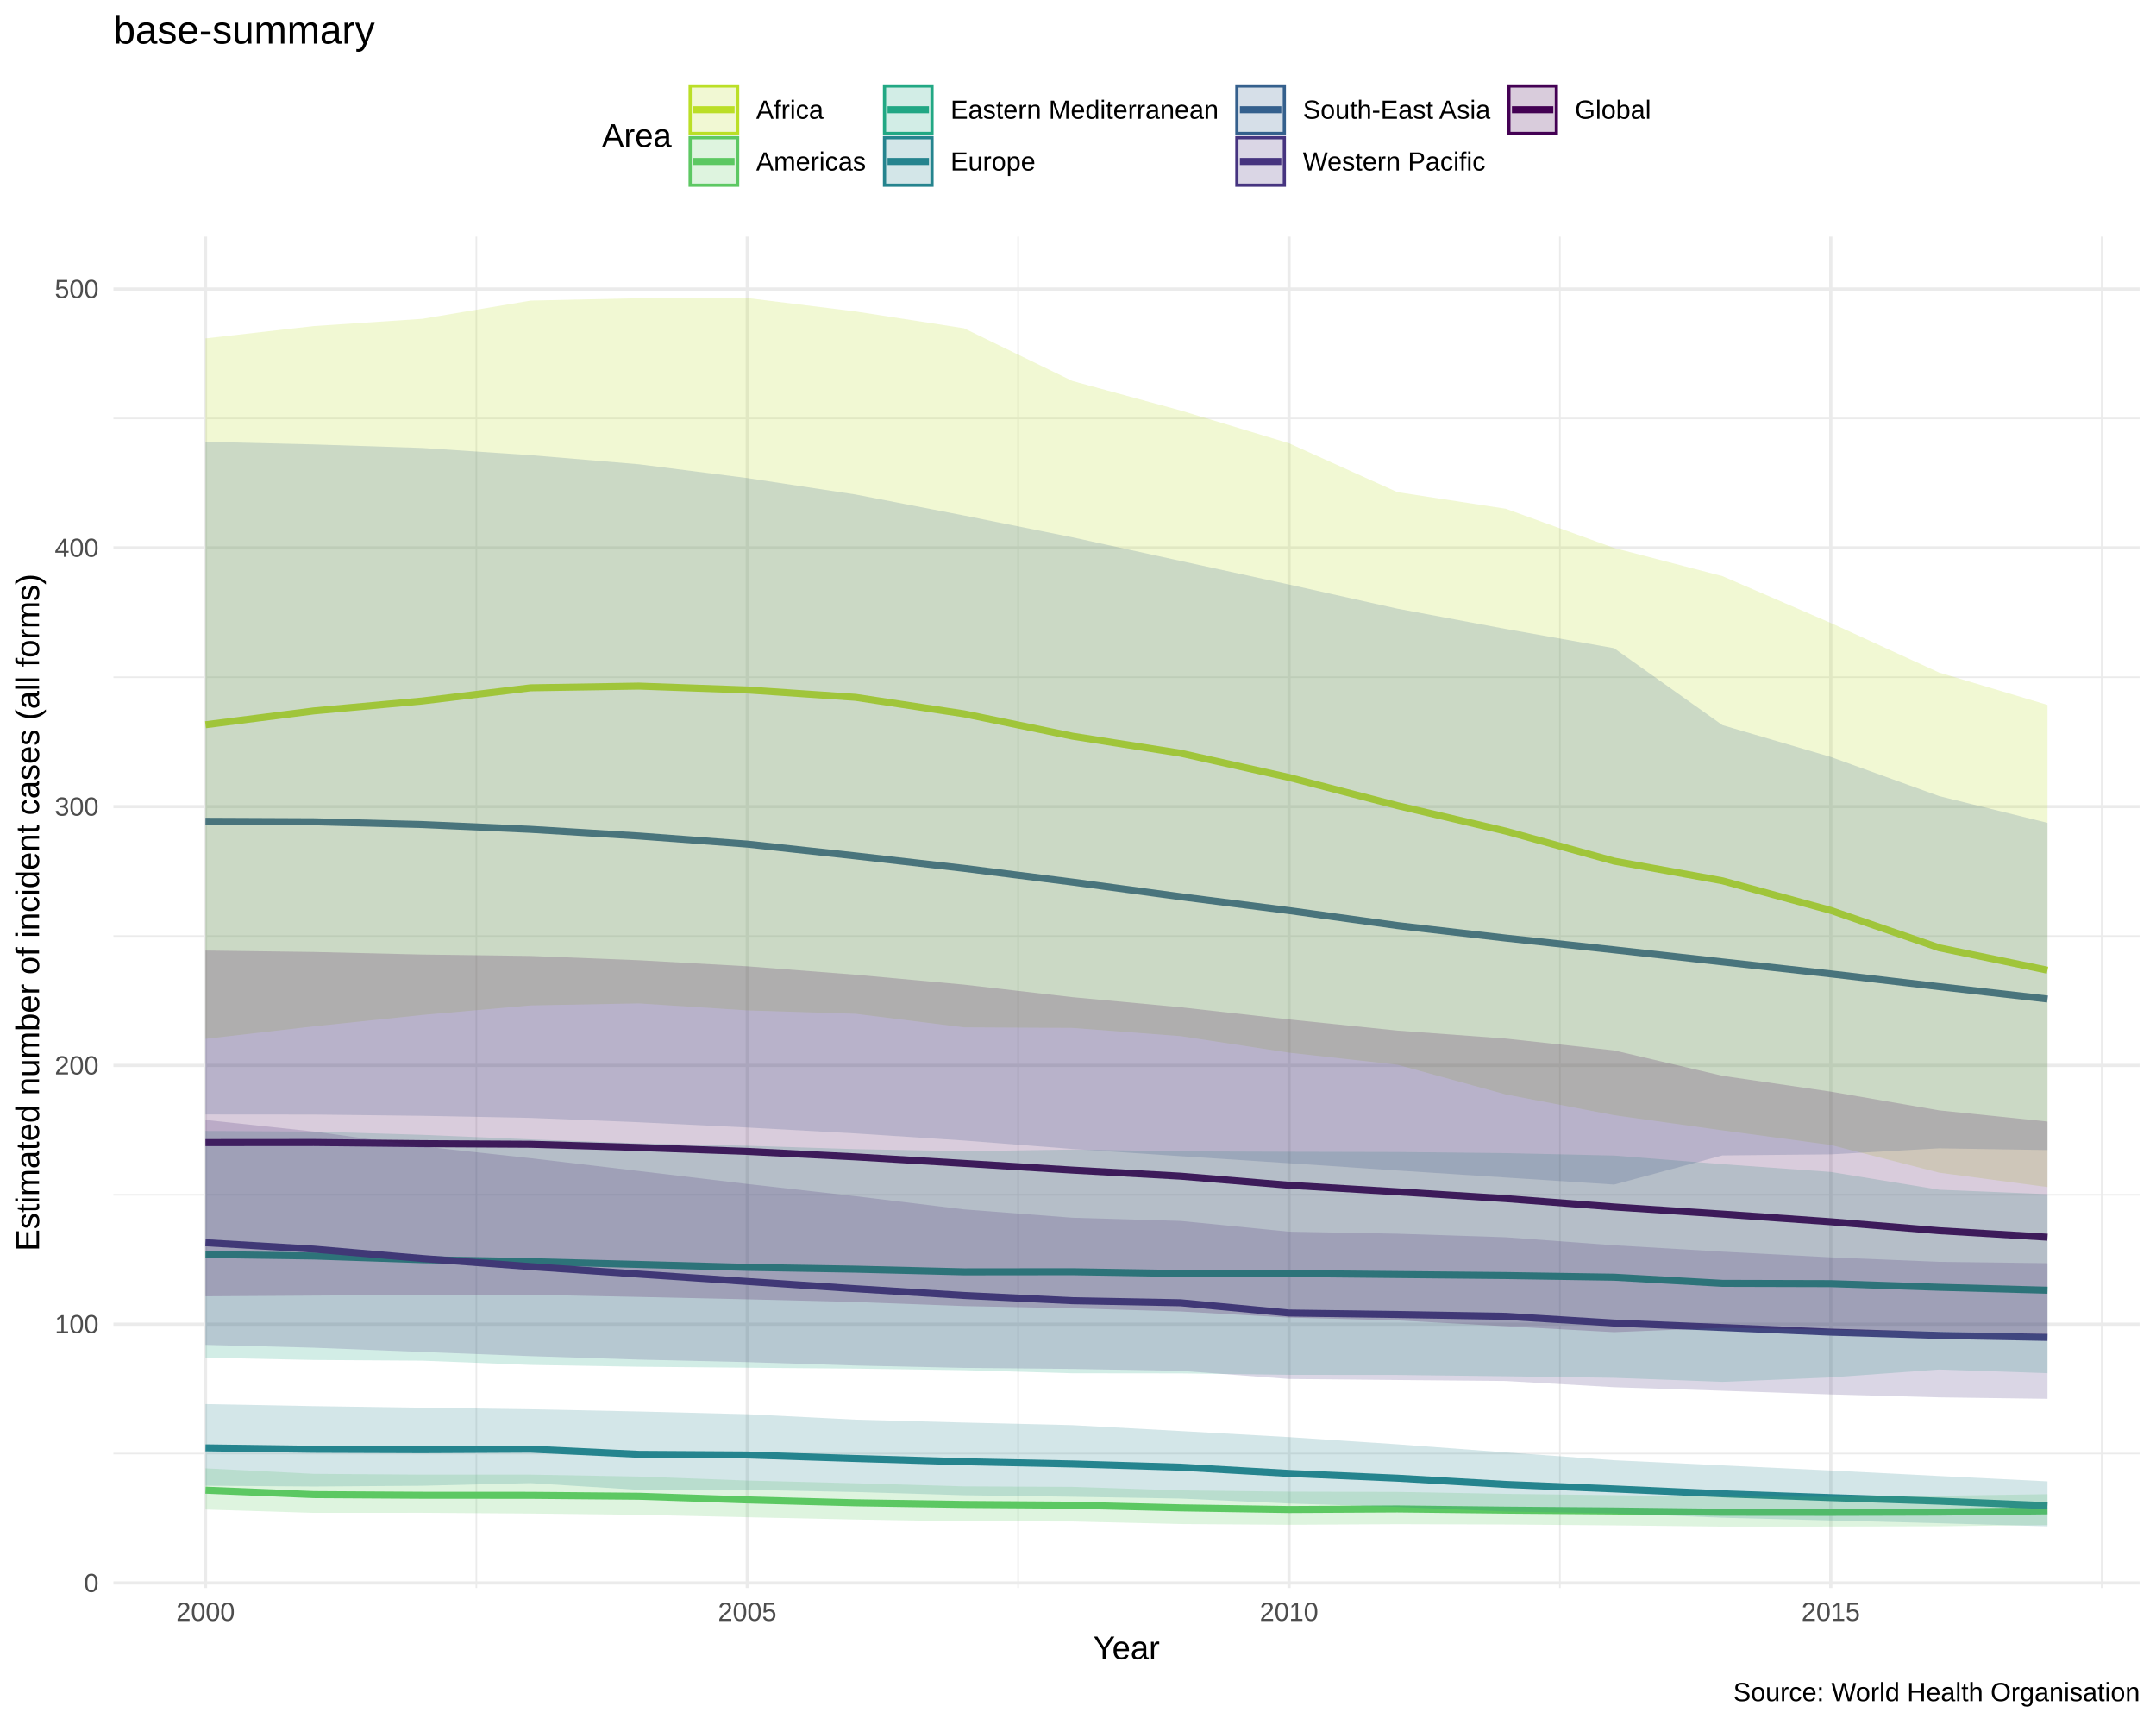
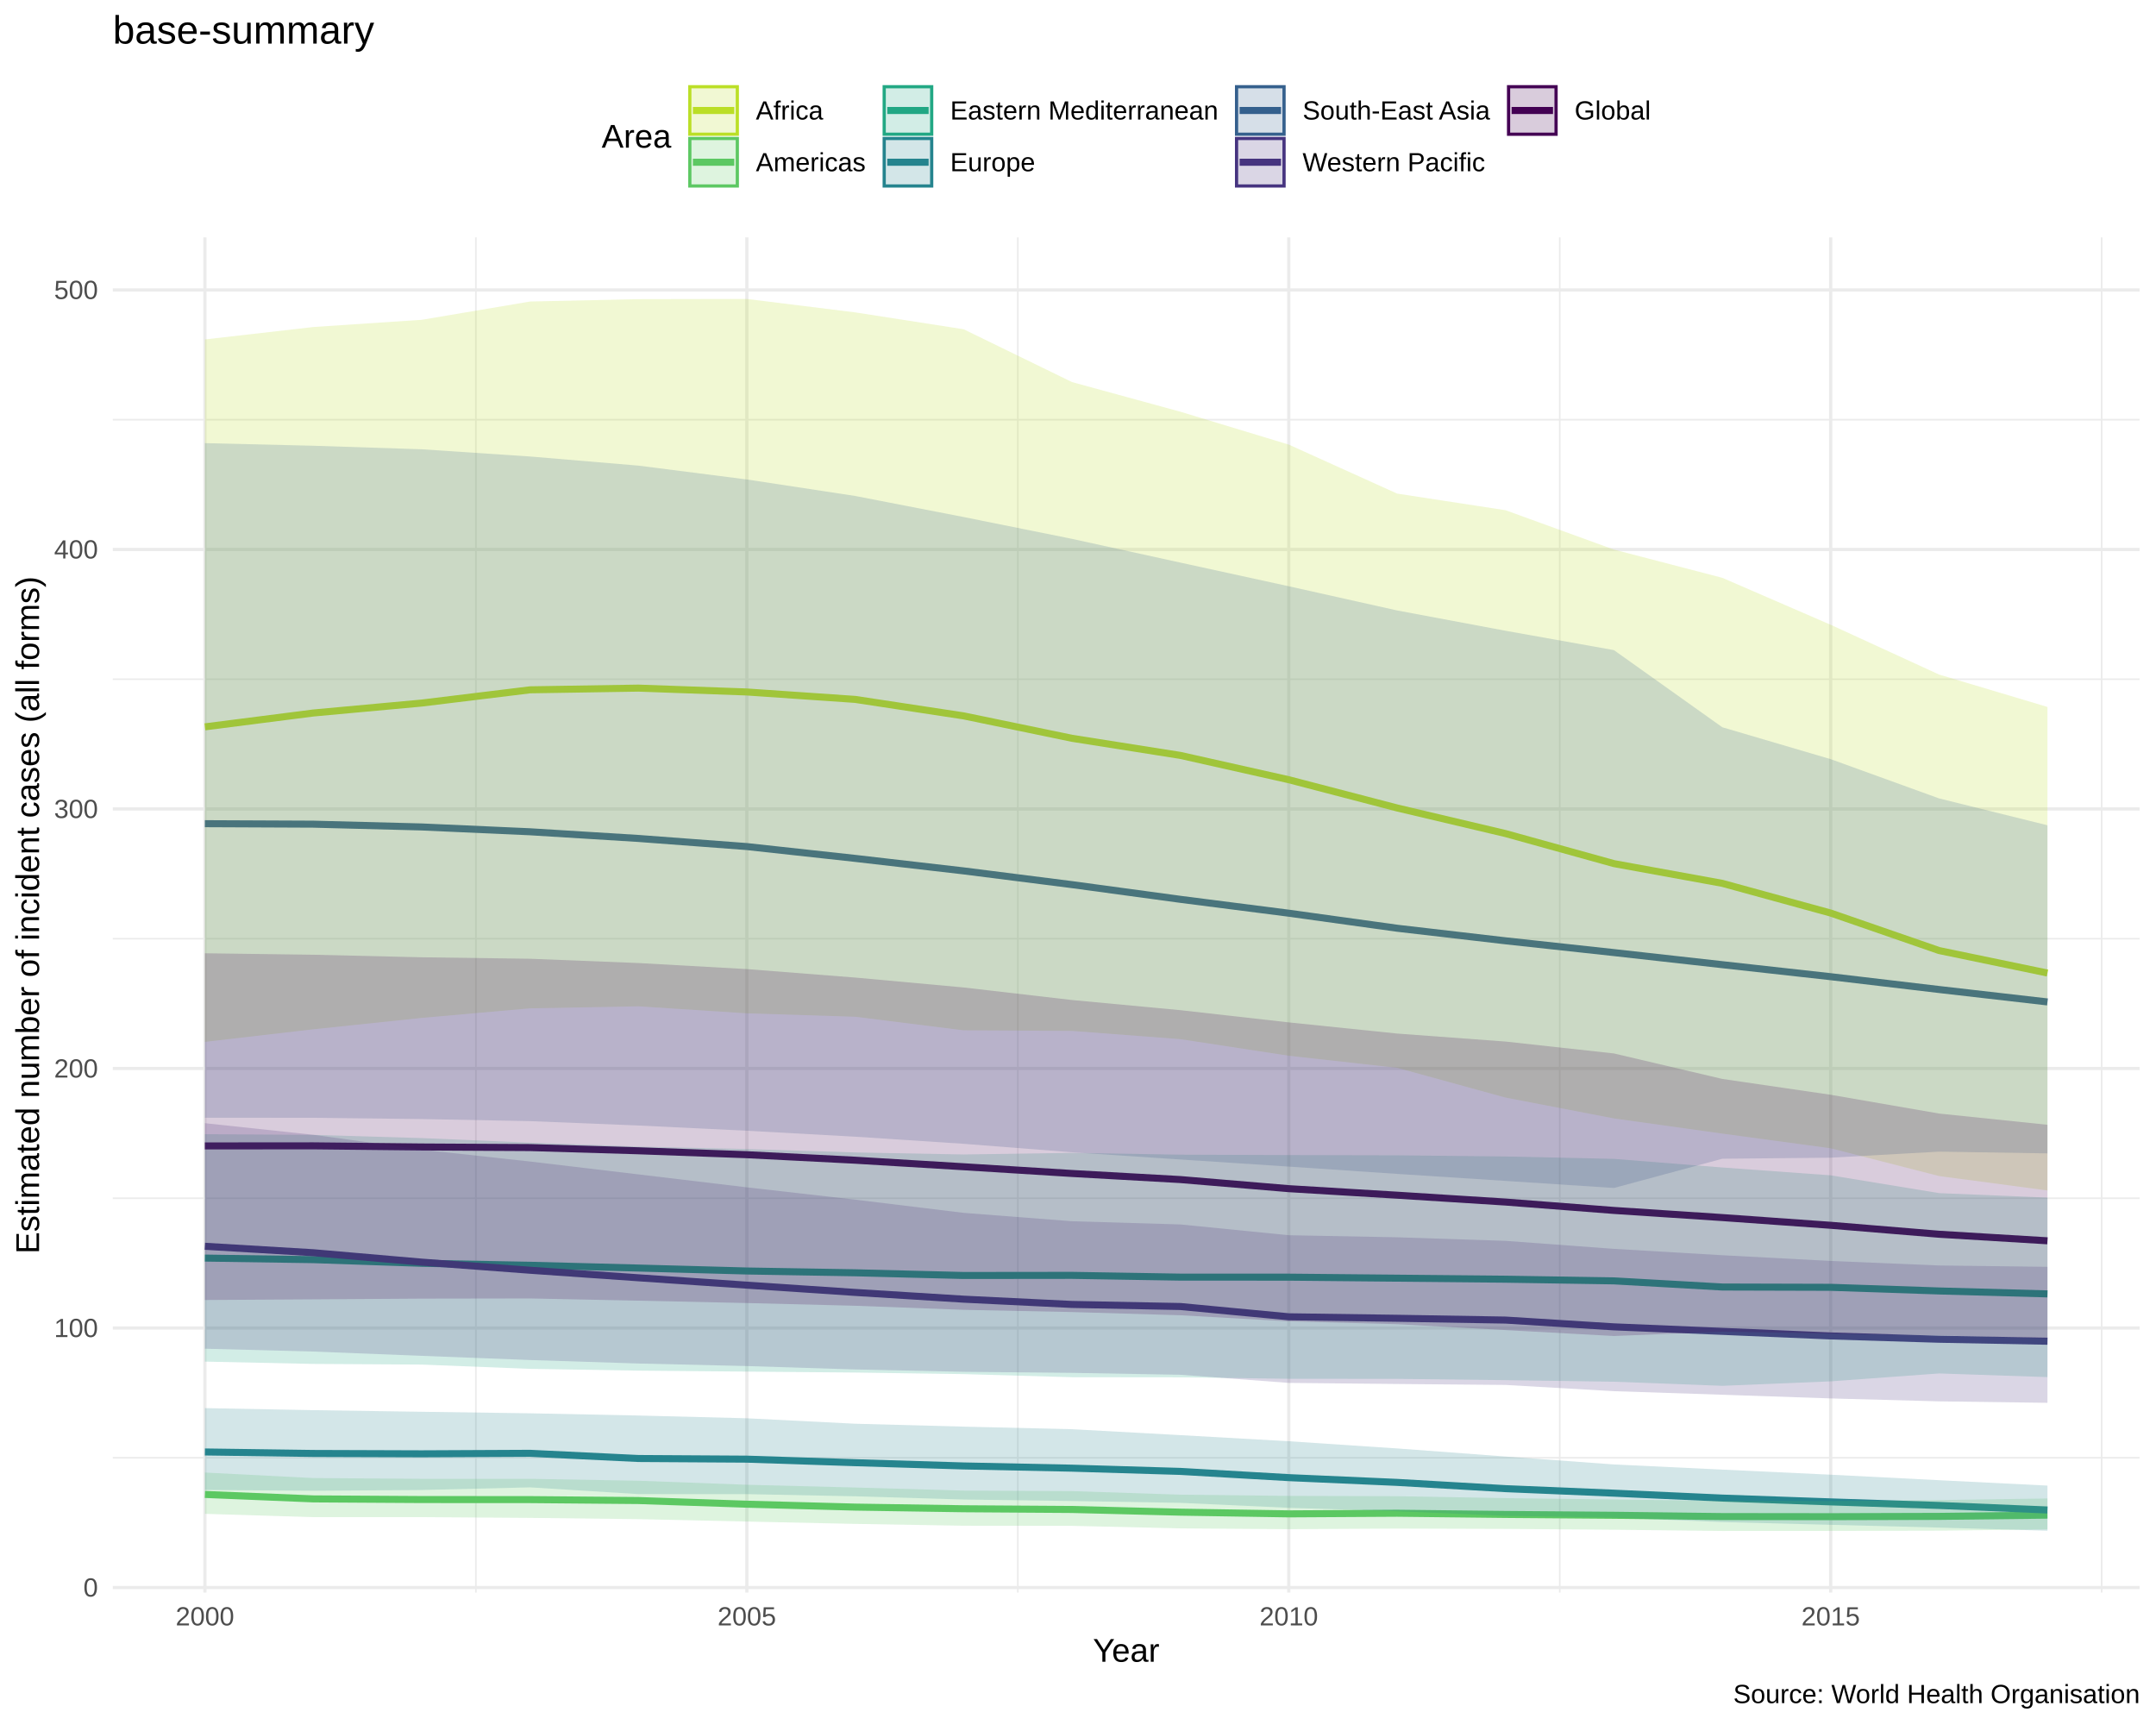
<svg xmlns="http://www.w3.org/2000/svg" viewBox="0 0 720.00 576.00">
  <defs>
    <style type="text/css">
    line, polyline, polygon, path, rect, circle {
      fill: none;
      stroke: #000000;
      stroke-linecap: round;
      stroke-linejoin: round;
      stroke-miterlimit: 10.00;
    }
  </style>
  </defs>
  <rect width="100%" height="100%" style="stroke: none; fill: #FFFFFF;" />
  <defs>
-     <clipPath id="cpMzcuODd8NzE0LjUyfDUzMC4yNnw3OS4wMA==">
-       <rect x="37.87" y="79.00" width="676.65" height="451.26" />
+     <clipPath id="cpMzcuNjd8NzE0LjUyfDUzMS43OHw3OS4yNQ==">
+       <rect x="37.67" y="79.25" width="676.85" height="452.53" />
    </clipPath>
  </defs>
-   <polyline points="37.87,485.38 714.52,485.38 " style="stroke-width: 0.53; stroke: #EBEBEB; stroke-linecap: butt;" clip-path="url(#cpMzcuODd8NzE0LjUyfDUzMC4yNnw3OS4wMA==)" />
-   <polyline points="37.87,398.96 714.52,398.96 " style="stroke-width: 0.53; stroke: #EBEBEB; stroke-linecap: butt;" clip-path="url(#cpMzcuODd8NzE0LjUyfDUzMC4yNnw3OS4wMA==)" />
-   <polyline points="37.87,312.55 714.52,312.55 " style="stroke-width: 0.53; stroke: #EBEBEB; stroke-linecap: butt;" clip-path="url(#cpMzcuODd8NzE0LjUyfDUzMC4yNnw3OS4wMA==)" />
-   <polyline points="37.87,226.14 714.52,226.14 " style="stroke-width: 0.53; stroke: #EBEBEB; stroke-linecap: butt;" clip-path="url(#cpMzcuODd8NzE0LjUyfDUzMC4yNnw3OS4wMA==)" />
-   <polyline points="37.87,139.72 714.52,139.72 " style="stroke-width: 0.53; stroke: #EBEBEB; stroke-linecap: butt;" clip-path="url(#cpMzcuODd8NzE0LjUyfDUzMC4yNnw3OS4wMA==)" />
-   <polyline points="159.09,530.26 159.09,79.00 " style="stroke-width: 0.53; stroke: #EBEBEB; stroke-linecap: butt;" clip-path="url(#cpMzcuODd8NzE0LjUyfDUzMC4yNnw3OS4wMA==)" />
-   <polyline points="340.01,530.26 340.01,79.00 " style="stroke-width: 0.53; stroke: #EBEBEB; stroke-linecap: butt;" clip-path="url(#cpMzcuODd8NzE0LjUyfDUzMC4yNnw3OS4wMA==)" />
-   <polyline points="520.93,530.26 520.93,79.00 " style="stroke-width: 0.53; stroke: #EBEBEB; stroke-linecap: butt;" clip-path="url(#cpMzcuODd8NzE0LjUyfDUzMC4yNnw3OS4wMA==)" />
-   <polyline points="701.86,530.26 701.86,79.00 " style="stroke-width: 0.53; stroke: #EBEBEB; stroke-linecap: butt;" clip-path="url(#cpMzcuODd8NzE0LjUyfDUzMC4yNnw3OS4wMA==)" />
-   <polyline points="37.87,528.58 714.52,528.58 " style="stroke-width: 1.07; stroke: #EBEBEB; stroke-linecap: butt;" clip-path="url(#cpMzcuODd8NzE0LjUyfDUzMC4yNnw3OS4wMA==)" />
-   <polyline points="37.87,442.17 714.52,442.17 " style="stroke-width: 1.07; stroke: #EBEBEB; stroke-linecap: butt;" clip-path="url(#cpMzcuODd8NzE0LjUyfDUzMC4yNnw3OS4wMA==)" />
-   <polyline points="37.87,355.76 714.52,355.76 " style="stroke-width: 1.07; stroke: #EBEBEB; stroke-linecap: butt;" clip-path="url(#cpMzcuODd8NzE0LjUyfDUzMC4yNnw3OS4wMA==)" />
-   <polyline points="37.87,269.34 714.52,269.34 " style="stroke-width: 1.07; stroke: #EBEBEB; stroke-linecap: butt;" clip-path="url(#cpMzcuODd8NzE0LjUyfDUzMC4yNnw3OS4wMA==)" />
-   <polyline points="37.87,182.93 714.52,182.93 " style="stroke-width: 1.07; stroke: #EBEBEB; stroke-linecap: butt;" clip-path="url(#cpMzcuODd8NzE0LjUyfDUzMC4yNnw3OS4wMA==)" />
-   <polyline points="37.87,96.52 714.52,96.52 " style="stroke-width: 1.07; stroke: #EBEBEB; stroke-linecap: butt;" clip-path="url(#cpMzcuODd8NzE0LjUyfDUzMC4yNnw3OS4wMA==)" />
-   <polyline points="68.63,530.26 68.63,79.00 " style="stroke-width: 1.07; stroke: #EBEBEB; stroke-linecap: butt;" clip-path="url(#cpMzcuODd8NzE0LjUyfDUzMC4yNnw3OS4wMA==)" />
-   <polyline points="249.55,530.26 249.55,79.00 " style="stroke-width: 1.07; stroke: #EBEBEB; stroke-linecap: butt;" clip-path="url(#cpMzcuODd8NzE0LjUyfDUzMC4yNnw3OS4wMA==)" />
-   <polyline points="430.47,530.26 430.47,79.00 " style="stroke-width: 1.07; stroke: #EBEBEB; stroke-linecap: butt;" clip-path="url(#cpMzcuODd8NzE0LjUyfDUzMC4yNnw3OS4wMA==)" />
-   <polyline points="611.39,530.26 611.39,79.00 " style="stroke-width: 1.07; stroke: #EBEBEB; stroke-linecap: butt;" clip-path="url(#cpMzcuODd8NzE0LjUyfDUzMC4yNnw3OS4wMA==)" />
-   <polyline points="68.63,242.00 104.81,237.38 141.00,234.07 177.18,229.67 213.36,229.10 249.55,230.39 285.73,232.86 321.92,238.35 358.10,245.81 394.29,251.51 430.47,259.60 466.66,269.01 502.84,277.53 539.03,287.54 575.21,294.11 611.39,304.00 647.58,316.48 683.76,323.97 " style="stroke-width: 2.35; stroke: #BBDF27; stroke-linecap: butt;" clip-path="url(#cpMzcuODd8NzE0LjUyfDUzMC4yNnw3OS4wMA==)" />
-   <polyline points="68.63,497.59 104.81,499.07 141.00,499.29 177.18,499.31 213.36,499.62 249.55,500.84 285.73,501.80 321.92,502.35 358.10,502.60 394.29,503.49 430.47,504.05 466.66,503.85 502.84,504.25 539.03,504.53 575.21,504.96 611.39,504.99 647.58,504.90 683.76,504.48 " style="stroke-width: 2.35; stroke: #5DC863; stroke-linecap: butt;" clip-path="url(#cpMzcuODd8NzE0LjUyfDUzMC4yNnw3OS4wMA==)" />
-   <polyline points="68.63,418.89 104.81,419.40 141.00,420.62 177.18,421.28 213.36,422.21 249.55,423.19 285.73,423.79 321.92,424.68 358.10,424.64 394.29,425.23 430.47,425.23 466.66,425.58 502.84,425.92 539.03,426.47 575.21,428.52 611.39,428.62 647.58,429.84 683.76,430.82 " style="stroke-width: 2.35; stroke: #22A884; stroke-linecap: butt;" clip-path="url(#cpMzcuODd8NzE0LjUyfDUzMC4yNnw3OS4wMA==)" />
-   <polyline points="68.63,483.45 104.81,483.94 141.00,484.07 177.18,483.89 213.36,485.62 249.55,485.84 285.73,487.02 321.92,488.10 358.10,488.84 394.29,489.91 430.47,491.99 466.66,493.58 502.84,495.67 539.03,497.17 575.21,498.80 611.39,500.07 647.58,501.25 683.76,502.76 " style="stroke-width: 2.35; stroke: #25848E; stroke-linecap: butt;" clip-path="url(#cpMzcuODd8NzE0LjUyfDUzMC4yNnw3OS4wMA==)" />
-   <polyline points="68.63,274.24 104.81,274.40 141.00,275.33 177.18,276.93 213.36,279.15 249.55,281.86 285.73,285.80 321.92,289.95 358.10,294.53 394.29,299.43 430.47,304.05 466.66,309.06 502.84,313.24 539.03,317.16 575.21,321.19 611.39,325.19 647.58,329.46 683.76,333.59 " style="stroke-width: 2.35; stroke: #35608D; stroke-linecap: butt;" clip-path="url(#cpMzcuODd8NzE0LjUyfDUzMC4yNnw3OS4wMA==)" />
-   <polyline points="68.63,414.96 104.81,417.10 141.00,420.23 177.18,422.93 213.36,425.44 249.55,427.90 285.73,430.32 321.92,432.57 358.10,434.32 394.29,435.01 430.47,438.43 466.66,438.93 502.84,439.53 539.03,441.78 575.21,443.28 611.39,444.82 647.58,445.91 683.76,446.58 " style="stroke-width: 2.35; stroke: #463480; stroke-linecap: butt;" clip-path="url(#cpMzcuODd8NzE0LjUyfDUzMC4yNnw3OS4wMA==)" />
-   <polyline points="68.63,381.54 104.81,381.51 141.00,381.89 177.18,382.09 213.36,383.16 249.55,384.47 285.73,386.30 321.92,388.47 358.10,390.71 394.29,392.74 430.47,395.77 466.66,397.95 502.84,400.23 539.03,403.02 575.21,405.40 611.39,407.96 647.58,410.95 683.76,413.13 " style="stroke-width: 2.35; stroke: #440154; stroke-linecap: butt;" clip-path="url(#cpMzcuODd8NzE0LjUyfDUzMC4yNnw3OS4wMA==)" />
-   <polygon points="68.63,113.00 104.81,108.87 141.00,106.46 177.18,100.37 213.36,99.58 249.55,99.51 285.73,103.99 321.92,109.61 358.10,127.20 394.29,137.07 430.47,148.01 466.66,164.33 502.84,169.87 539.03,182.97 575.21,192.38 611.39,208.01 647.58,224.58 683.76,235.38 683.76,396.37 647.58,391.57 611.39,382.32 575.21,377.44 539.03,372.38 502.84,365.44 466.66,355.52 430.47,351.50 394.29,345.98 358.10,343.23 321.92,343.04 285.73,338.52 249.55,337.38 213.36,335.05 177.18,335.72 141.00,338.91 104.81,342.70 68.63,346.89 " style="stroke-width: 1.07; stroke: none; fill: #BBDF27; fill-opacity: 0.20;" clip-path="url(#cpMzcuODd8NzE0LjUyfDUzMC4yNnw3OS4wMA==)" />
-   <polygon points="68.63,490.30 104.81,492.13 141.00,492.39 177.18,492.39 213.36,493.03 249.55,494.37 285.73,495.28 321.92,496.31 358.10,496.48 394.29,497.67 430.47,498.08 466.66,498.17 502.84,498.82 539.03,499.26 575.21,499.72 611.39,499.79 647.58,499.46 683.76,498.93 683.76,509.23 647.58,509.65 611.39,509.73 575.21,509.75 539.03,509.34 502.84,509.06 466.66,508.95 430.47,509.15 394.29,508.90 358.10,508.05 321.92,508.01 285.73,507.39 249.55,506.62 213.36,505.81 177.18,505.39 141.00,505.14 104.81,505.16 68.63,504.05 " style="stroke-width: 1.07; stroke: none; fill: #5DC863; fill-opacity: 0.20;" clip-path="url(#cpMzcuODd8NzE0LjUyfDUzMC4yNnw3OS4wMA==)" />
-   <polygon points="68.63,377.63 104.81,377.86 141.00,378.93 177.18,380.46 213.36,381.77 249.55,382.58 285.73,383.72 321.92,384.39 358.10,383.85 394.29,384.45 430.47,384.58 466.66,384.67 502.84,385.05 539.03,385.85 575.21,388.73 611.39,391.33 647.58,397.26 683.76,398.76 683.76,458.52 647.58,457.30 611.39,459.93 575.21,461.41 539.03,460.06 502.84,459.54 466.66,459.10 430.47,459.07 394.29,458.59 358.10,458.55 321.92,457.52 285.73,457.00 249.55,456.70 213.36,456.37 177.18,455.77 141.00,454.35 104.81,454.12 68.63,453.36 " style="stroke-width: 1.07; stroke: none; fill: #22A884; fill-opacity: 0.20;" clip-path="url(#cpMzcuODd8NzE0LjUyfDUzMC4yNnw3OS4wMA==)" />
-   <polygon points="68.63,468.84 104.81,469.52 141.00,470.06 177.18,470.57 213.36,471.31 249.55,472.22 285.73,474.04 321.92,475.01 358.10,475.87 394.29,477.84 430.47,479.87 466.66,482.27 502.84,484.97 539.03,487.60 575.21,489.32 611.39,491.02 647.58,492.85 683.76,494.64 683.76,509.67 647.58,508.63 611.39,507.70 575.21,506.79 539.03,505.32 502.84,504.71 466.66,503.18 430.47,502.04 394.29,500.39 358.10,499.78 321.92,499.28 285.73,498.21 249.55,497.48 213.36,497.48 177.18,495.23 141.00,496.11 104.81,496.36 68.63,496.10 " style="stroke-width: 1.07; stroke: none; fill: #25848E; fill-opacity: 0.20;" clip-path="url(#cpMzcuODd8NzE0LjUyfDUzMC4yNnw3OS4wMA==)" />
-   <polygon points="68.63,147.52 104.81,148.39 141.00,149.57 177.18,151.98 213.36,155.02 249.55,159.63 285.73,165.12 321.92,172.13 358.10,179.40 394.29,187.31 430.47,195.18 466.66,203.24 502.84,210.01 539.03,216.44 575.21,242.13 611.39,252.75 647.58,265.83 683.76,274.77 683.76,384.02 647.58,383.44 611.39,385.46 575.21,385.81 539.03,395.54 502.84,393.19 466.66,390.85 430.47,388.42 394.29,386.06 358.10,383.65 321.92,380.84 285.73,378.47 249.55,376.49 213.36,374.74 177.18,373.29 141.00,372.59 104.81,372.17 68.63,372.14 " style="stroke-width: 1.07; stroke: none; fill: #35608D; fill-opacity: 0.20;" clip-path="url(#cpMzcuODd8NzE0LjUyfDUzMC4yNnw3OS4wMA==)" />
-   <polygon points="68.63,373.97 104.81,377.83 141.00,382.79 177.18,386.74 213.36,391.02 249.55,395.34 285.73,399.43 321.92,403.83 358.10,406.62 394.29,407.69 430.47,411.28 466.66,411.96 502.84,413.15 539.03,415.81 575.21,417.94 611.39,419.85 647.58,421.35 683.76,421.80 683.76,467.08 647.58,466.60 611.39,465.62 575.21,464.39 539.03,463.20 502.84,461.12 466.66,460.80 430.47,460.45 394.29,457.73 358.10,457.10 321.92,456.75 285.73,455.97 249.55,454.83 213.36,453.99 177.18,452.83 141.00,451.44 104.81,450.01 68.63,449.06 " style="stroke-width: 1.07; stroke: none; fill: #463480; fill-opacity: 0.20;" clip-path="url(#cpMzcuODd8NzE0LjUyfDUzMC4yNnw3OS4wMA==)" />
-   <polygon points="68.63,317.40 104.81,317.88 141.00,318.73 177.18,319.21 213.36,320.64 249.55,322.66 285.73,325.47 321.92,328.78 358.10,332.96 394.29,336.34 430.47,340.40 466.66,344.13 502.84,346.79 539.03,350.75 575.21,359.23 611.39,364.51 647.58,370.77 683.76,374.51 683.76,445.57 647.58,444.65 611.39,444.02 575.21,443.38 539.03,444.83 502.84,442.86 466.66,440.90 430.47,439.96 394.29,437.92 358.10,436.86 321.92,436.11 285.73,434.76 249.55,433.86 213.36,433.06 177.18,432.33 141.00,432.39 104.81,432.62 68.63,432.85 " style="stroke-width: 1.07; stroke: none; fill: #440154; fill-opacity: 0.20;" clip-path="url(#cpMzcuODd8NzE0LjUyfDUzMC4yNnw3OS4wMA==)" />
+   <polyline points="37.67,486.77 714.52,486.77 " style="stroke-width: 0.53; stroke: #EBEBEB; stroke-linecap: butt;" clip-path="url(#cpMzcuNjd8NzE0LjUyfDUzMS43OHw3OS4yNQ==)" />
+   <polyline points="37.67,400.11 714.52,400.11 " style="stroke-width: 0.53; stroke: #EBEBEB; stroke-linecap: butt;" clip-path="url(#cpMzcuNjd8NzE0LjUyfDUzMS43OHw3OS4yNQ==)" />
+   <polyline points="37.67,313.45 714.52,313.45 " style="stroke-width: 0.53; stroke: #EBEBEB; stroke-linecap: butt;" clip-path="url(#cpMzcuNjd8NzE0LjUyfDUzMS43OHw3OS4yNQ==)" />
+   <polyline points="37.67,226.80 714.52,226.80 " style="stroke-width: 0.53; stroke: #EBEBEB; stroke-linecap: butt;" clip-path="url(#cpMzcuNjd8NzE0LjUyfDUzMS43OHw3OS4yNQ==)" />
+   <polyline points="37.67,140.14 714.52,140.14 " style="stroke-width: 0.53; stroke: #EBEBEB; stroke-linecap: butt;" clip-path="url(#cpMzcuNjd8NzE0LjUyfDUzMS43OHw3OS4yNQ==)" />
+   <polyline points="158.92,531.78 158.92,79.25 " style="stroke-width: 0.53; stroke: #EBEBEB; stroke-linecap: butt;" clip-path="url(#cpMzcuNjd8NzE0LjUyfDUzMS43OHw3OS4yNQ==)" />
+   <polyline points="339.90,531.78 339.90,79.25 " style="stroke-width: 0.53; stroke: #EBEBEB; stroke-linecap: butt;" clip-path="url(#cpMzcuNjd8NzE0LjUyfDUzMS43OHw3OS4yNQ==)" />
+   <polyline points="520.88,531.78 520.88,79.25 " style="stroke-width: 0.53; stroke: #EBEBEB; stroke-linecap: butt;" clip-path="url(#cpMzcuNjd8NzE0LjUyfDUzMS43OHw3OS4yNQ==)" />
+   <polyline points="701.85,531.78 701.85,79.25 " style="stroke-width: 0.53; stroke: #EBEBEB; stroke-linecap: butt;" clip-path="url(#cpMzcuNjd8NzE0LjUyfDUzMS43OHw3OS4yNQ==)" />
+   <polyline points="37.67,530.09 714.52,530.09 " style="stroke-width: 1.07; stroke: #EBEBEB; stroke-linecap: butt;" clip-path="url(#cpMzcuNjd8NzE0LjUyfDUzMS43OHw3OS4yNQ==)" />
+   <polyline points="37.67,443.44 714.52,443.44 " style="stroke-width: 1.07; stroke: #EBEBEB; stroke-linecap: butt;" clip-path="url(#cpMzcuNjd8NzE0LjUyfDUzMS43OHw3OS4yNQ==)" />
+   <polyline points="37.67,356.78 714.52,356.78 " style="stroke-width: 1.07; stroke: #EBEBEB; stroke-linecap: butt;" clip-path="url(#cpMzcuNjd8NzE0LjUyfDUzMS43OHw3OS4yNQ==)" />
+   <polyline points="37.67,270.13 714.52,270.13 " style="stroke-width: 1.07; stroke: #EBEBEB; stroke-linecap: butt;" clip-path="url(#cpMzcuNjd8NzE0LjUyfDUzMS43OHw3OS4yNQ==)" />
+   <polyline points="37.67,183.47 714.52,183.47 " style="stroke-width: 1.07; stroke: #EBEBEB; stroke-linecap: butt;" clip-path="url(#cpMzcuNjd8NzE0LjUyfDUzMS43OHw3OS4yNQ==)" />
+   <polyline points="37.67,96.82 714.52,96.82 " style="stroke-width: 1.07; stroke: #EBEBEB; stroke-linecap: butt;" clip-path="url(#cpMzcuNjd8NzE0LjUyfDUzMS43OHw3OS4yNQ==)" />
+   <polyline points="68.43,531.78 68.43,79.25 " style="stroke-width: 1.07; stroke: #EBEBEB; stroke-linecap: butt;" clip-path="url(#cpMzcuNjd8NzE0LjUyfDUzMS43OHw3OS4yNQ==)" />
+   <polyline points="249.41,531.78 249.41,79.25 " style="stroke-width: 1.07; stroke: #EBEBEB; stroke-linecap: butt;" clip-path="url(#cpMzcuNjd8NzE0LjUyfDUzMS43OHw3OS4yNQ==)" />
+   <polyline points="430.39,531.78 430.39,79.25 " style="stroke-width: 1.07; stroke: #EBEBEB; stroke-linecap: butt;" clip-path="url(#cpMzcuNjd8NzE0LjUyfDUzMS43OHw3OS4yNQ==)" />
+   <polyline points="611.36,531.78 611.36,79.25 " style="stroke-width: 1.07; stroke: #EBEBEB; stroke-linecap: butt;" clip-path="url(#cpMzcuNjd8NzE0LjUyfDUzMS43OHw3OS4yNQ==)" />
+   <polyline points="68.43,242.71 104.63,238.08 140.82,234.76 177.02,230.34 213.21,229.77 249.41,231.06 285.60,233.54 321.80,239.04 358.00,246.53 394.19,252.24 430.39,260.36 466.58,269.79 502.78,278.34 538.97,288.37 575.17,294.96 611.36,304.88 647.56,317.40 683.75,324.91 " style="stroke-width: 2.35; stroke: #BBDF27; stroke-linecap: butt;" clip-path="url(#cpMzcuNjd8NzE0LjUyfDUzMS43OHw3OS4yNQ==)" />
+   <polyline points="68.43,499.01 104.63,500.50 140.82,500.72 177.02,500.74 213.21,501.05 249.41,502.27 285.60,503.24 321.80,503.79 358.00,504.03 394.19,504.93 430.39,505.50 466.58,505.29 502.78,505.69 538.97,505.97 575.17,506.40 611.36,506.44 647.56,506.34 683.75,505.92 " style="stroke-width: 2.35; stroke: #5DC863; stroke-linecap: butt;" clip-path="url(#cpMzcuNjd8NzE0LjUyfDUzMS43OHw3OS4yNQ==)" />
+   <polyline points="68.43,420.09 104.63,420.61 140.82,421.83 177.02,422.49 213.21,423.42 249.41,424.40 285.60,425.00 321.80,425.90 358.00,425.86 394.19,426.45 430.39,426.46 466.58,426.80 502.78,427.14 538.97,427.70 575.17,429.75 611.36,429.85 647.56,431.07 683.75,432.05 " style="stroke-width: 2.35; stroke: #22A884; stroke-linecap: butt;" clip-path="url(#cpMzcuNjd8NzE0LjUyfDUzMS43OHw3OS4yNQ==)" />
+   <polyline points="68.43,484.83 104.63,485.33 140.82,485.45 177.02,485.28 213.21,487.01 249.41,487.23 285.60,488.41 321.80,489.50 358.00,490.24 394.19,491.32 430.39,493.40 466.58,494.99 502.78,497.08 538.97,498.59 575.17,500.23 611.36,501.50 647.56,502.69 683.75,504.20 " style="stroke-width: 2.35; stroke: #25848E; stroke-linecap: butt;" clip-path="url(#cpMzcuNjd8NzE0LjUyfDUzMS43OHw3OS4yNQ==)" />
+   <polyline points="68.43,275.04 104.63,275.20 140.82,276.13 177.02,277.74 213.21,279.97 249.41,282.68 285.60,286.63 321.80,290.80 358.00,295.39 394.19,300.30 430.39,304.93 466.58,309.95 502.78,314.15 538.97,318.08 575.17,322.12 611.36,326.13 647.56,330.41 683.75,334.56 " style="stroke-width: 2.35; stroke: #35608D; stroke-linecap: butt;" clip-path="url(#cpMzcuNjd8NzE0LjUyfDUzMS43OHw3OS4yNQ==)" />
+   <polyline points="68.43,416.15 104.63,418.30 140.82,421.44 177.02,424.15 213.21,426.67 249.41,429.13 285.60,431.56 321.80,433.81 358.00,435.57 394.19,436.26 430.39,439.69 466.58,440.19 502.78,440.79 538.97,443.05 575.17,444.56 611.36,446.09 647.56,447.19 683.75,447.86 " style="stroke-width: 2.35; stroke: #463480; stroke-linecap: butt;" clip-path="url(#cpMzcuNjd8NzE0LjUyfDUzMS43OHw3OS4yNQ==)" />
+   <polyline points="68.43,382.64 104.63,382.61 140.82,382.99 177.02,383.19 213.21,384.26 249.41,385.57 285.60,387.41 321.80,389.59 358.00,391.84 394.19,393.87 430.39,396.91 466.58,399.09 502.78,401.38 538.97,404.18 575.17,406.56 611.36,409.14 647.56,412.13 683.75,414.32 " style="stroke-width: 2.35; stroke: #440154; stroke-linecap: butt;" clip-path="url(#cpMzcuNjd8NzE0LjUyfDUzMS43OHw3OS4yNQ==)" />
+   <polygon points="68.43,113.34 104.63,109.20 140.82,106.79 177.02,100.68 213.21,99.89 249.41,99.82 285.60,104.31 321.80,109.94 358.00,127.58 394.19,137.48 430.39,148.46 466.58,164.82 502.78,170.37 538.97,183.51 575.17,192.94 611.36,208.62 647.56,225.24 683.75,236.06 683.75,397.51 647.56,392.70 611.36,383.42 575.17,378.52 538.97,373.45 502.78,366.49 466.58,356.55 430.39,352.52 394.19,346.98 358.00,344.23 321.80,344.03 285.60,339.50 249.41,338.36 213.21,336.02 177.02,336.69 140.82,339.89 104.63,343.69 68.43,347.89 " style="stroke-width: 1.07; stroke: none; fill: #BBDF27; fill-opacity: 0.20;" clip-path="url(#cpMzcuNjd8NzE0LjUyfDUzMS43OHw3OS4yNQ==)" />
+   <polygon points="68.43,491.70 104.63,493.54 140.82,493.80 177.02,493.80 213.21,494.44 249.41,495.78 285.60,496.70 321.80,497.73 358.00,497.90 394.19,499.09 430.39,499.50 466.58,499.60 502.78,500.25 538.97,500.69 575.17,501.15 611.36,501.22 647.56,500.89 683.75,500.36 683.75,510.69 647.56,511.11 611.36,511.19 575.17,511.21 538.97,510.80 502.78,510.52 466.58,510.41 430.39,510.61 394.19,510.35 358.00,509.50 321.80,509.46 285.60,508.85 249.41,508.07 213.21,507.26 177.02,506.84 140.82,506.59 104.63,506.60 68.43,505.49 " style="stroke-width: 1.07; stroke: none; fill: #5DC863; fill-opacity: 0.20;" clip-path="url(#cpMzcuNjd8NzE0LjUyfDUzMS43OHw3OS4yNQ==)" />
+   <polygon points="68.43,378.72 104.63,378.95 140.82,380.02 177.02,381.55 213.21,382.87 249.41,383.68 285.60,384.82 321.80,385.49 358.00,384.95 394.19,385.56 430.39,385.69 466.58,385.77 502.78,386.16 538.97,386.96 575.17,389.84 611.36,392.46 647.56,398.40 683.75,399.90 683.75,459.83 647.56,458.61 611.36,461.25 575.17,462.74 538.97,461.37 502.78,460.85 466.58,460.42 430.39,460.39 394.19,459.91 358.00,459.87 321.80,458.83 285.60,458.31 249.41,458.00 213.21,457.67 177.02,457.08 140.82,455.65 104.63,455.43 68.43,454.66 " style="stroke-width: 1.07; stroke: none; fill: #22A884; fill-opacity: 0.20;" clip-path="url(#cpMzcuNjd8NzE0LjUyfDUzMS43OHw3OS4yNQ==)" />
+   <polygon points="68.43,470.19 104.63,470.87 140.82,471.41 177.02,471.92 213.21,472.66 249.41,473.58 285.60,475.40 321.80,476.37 358.00,477.23 394.19,479.21 430.39,481.25 466.58,483.65 502.78,486.35 538.97,489.00 575.17,490.72 611.36,492.42 647.56,494.26 683.75,496.06 683.75,511.13 647.56,510.08 611.36,509.15 575.17,508.24 538.97,506.77 502.78,506.16 466.58,504.62 430.39,503.48 394.19,501.82 358.00,501.21 321.80,500.71 285.60,499.63 249.41,498.91 213.21,498.90 177.02,496.65 140.82,497.53 104.63,497.78 68.43,497.52 " style="stroke-width: 1.07; stroke: none; fill: #25848E; fill-opacity: 0.20;" clip-path="url(#cpMzcuNjd8NzE0LjUyfDUzMS43OHw3OS4yNQ==)" />
+   <polygon points="68.43,147.97 104.63,148.84 140.82,150.02 177.02,152.43 213.21,155.48 249.41,160.10 285.60,165.61 321.80,172.64 358.00,179.93 394.19,187.86 430.39,195.76 466.58,203.84 502.78,210.62 538.97,217.08 575.17,242.84 611.36,253.49 647.56,266.60 683.75,275.57 683.75,385.13 647.56,384.55 611.36,386.57 575.17,386.92 538.97,396.68 502.78,394.32 466.58,391.98 430.39,389.54 394.19,387.17 358.00,384.76 321.80,381.93 285.60,379.56 249.41,377.57 213.21,375.82 177.02,374.36 140.82,373.67 104.63,373.25 68.43,373.22 " style="stroke-width: 1.07; stroke: none; fill: #35608D; fill-opacity: 0.20;" clip-path="url(#cpMzcuNjd8NzE0LjUyfDUzMS43OHw3OS4yNQ==)" />
+   <polygon points="68.43,375.05 104.63,378.92 140.82,383.89 177.02,387.85 213.21,392.15 249.41,396.47 285.60,400.58 321.80,404.99 358.00,407.79 394.19,408.86 430.39,412.46 466.58,413.15 502.78,414.34 538.97,417.01 575.17,419.14 611.36,421.05 647.56,422.56 683.75,423.01 683.75,468.42 647.56,467.93 611.36,466.95 575.17,465.72 538.97,464.53 502.78,462.45 466.58,462.13 430.39,461.77 394.19,459.05 358.00,458.41 321.80,458.06 285.60,457.28 249.41,456.14 213.21,455.29 177.02,454.13 140.82,452.73 104.63,451.30 68.43,450.35 " style="stroke-width: 1.07; stroke: none; fill: #463480; fill-opacity: 0.20;" clip-path="url(#cpMzcuNjd8NzE0LjUyfDUzMS43OHw3OS4yNQ==)" />
+   <polygon points="68.43,318.31 104.63,318.80 140.82,319.65 177.02,320.14 213.21,321.57 249.41,323.59 285.60,326.42 321.80,329.73 358.00,333.92 394.19,337.31 430.39,341.39 466.58,345.12 502.78,347.79 538.97,351.76 575.17,360.27 611.36,365.56 647.56,371.83 683.75,375.58 683.75,446.85 647.56,445.93 611.36,445.29 575.17,444.66 538.97,446.11 502.78,444.13 466.58,442.16 430.39,441.22 394.19,439.18 358.00,438.11 321.80,437.37 285.60,436.01 249.41,435.10 213.21,434.31 177.02,433.57 140.82,433.63 104.63,433.87 68.43,434.09 " style="stroke-width: 1.07; stroke: none; fill: #440154; fill-opacity: 0.20;" clip-path="url(#cpMzcuNjd8NzE0LjUyfDUzMS43OHw3OS4yNQ==)" />
  <defs>
    <clipPath id="cpMC4wMHw3MjAuMDB8NTc2LjAwfDAuMDA=">
      <rect x="0.00" y="0.00" width="720.00" height="576.00" />
    </clipPath>
  </defs>
  <g clip-path="url(#cpMC4wMHw3MjAuMDB8NTc2LjAwfDAuMDA=)">
-     <text x="28.05" y="531.61" style="font-size: 8.80px; fill: #4D4D4D; font-family: Liberation Sans;" textLength="4.89px" lengthAdjust="spacingAndGlyphs">0</text>
+     <text x="27.84" y="533.12" style="font-size: 8.80px; fill: #4D4D4D; font-family: Liberation Sans;" textLength="4.89px" lengthAdjust="spacingAndGlyphs">0</text>
  </g>
  <g clip-path="url(#cpMC4wMHw3MjAuMDB8NTc2LjAwfDAuMDA=)">
-     <text x="18.27" y="445.19" style="font-size: 8.80px; fill: #4D4D4D; font-family: Liberation Sans;" textLength="14.67px" lengthAdjust="spacingAndGlyphs">100</text>
+     <text x="18.06" y="446.46" style="font-size: 8.80px; fill: #4D4D4D; font-family: Liberation Sans;" textLength="14.67px" lengthAdjust="spacingAndGlyphs">100</text>
  </g>
  <g clip-path="url(#cpMC4wMHw3MjAuMDB8NTc2LjAwfDAuMDA=)">
-     <text x="18.27" y="358.78" style="font-size: 8.80px; fill: #4D4D4D; font-family: Liberation Sans;" textLength="14.67px" lengthAdjust="spacingAndGlyphs">200</text>
+     <text x="18.06" y="359.81" style="font-size: 8.80px; fill: #4D4D4D; font-family: Liberation Sans;" textLength="14.67px" lengthAdjust="spacingAndGlyphs">200</text>
  </g>
  <g clip-path="url(#cpMC4wMHw3MjAuMDB8NTc2LjAwfDAuMDA=)">
-     <text x="18.27" y="272.37" style="font-size: 8.80px; fill: #4D4D4D; font-family: Liberation Sans;" textLength="14.67px" lengthAdjust="spacingAndGlyphs">300</text>
+     <text x="18.06" y="273.15" style="font-size: 8.80px; fill: #4D4D4D; font-family: Liberation Sans;" textLength="14.67px" lengthAdjust="spacingAndGlyphs">300</text>
  </g>
  <g clip-path="url(#cpMC4wMHw3MjAuMDB8NTc2LjAwfDAuMDA=)">
-     <text x="18.27" y="185.95" style="font-size: 8.80px; fill: #4D4D4D; font-family: Liberation Sans;" textLength="14.67px" lengthAdjust="spacingAndGlyphs">400</text>
+     <text x="18.06" y="186.49" style="font-size: 8.80px; fill: #4D4D4D; font-family: Liberation Sans;" textLength="14.67px" lengthAdjust="spacingAndGlyphs">400</text>
  </g>
  <g clip-path="url(#cpMC4wMHw3MjAuMDB8NTc2LjAwfDAuMDA=)">
-     <text x="18.27" y="99.54" style="font-size: 8.80px; fill: #4D4D4D; font-family: Liberation Sans;" textLength="14.67px" lengthAdjust="spacingAndGlyphs">500</text>
+     <text x="18.06" y="99.84" style="font-size: 8.80px; fill: #4D4D4D; font-family: Liberation Sans;" textLength="14.67px" lengthAdjust="spacingAndGlyphs">500</text>
  </g>
  <g clip-path="url(#cpMC4wMHw3MjAuMDB8NTc2LjAwfDAuMDA=)">
-     <text x="58.85" y="541.24" style="font-size: 8.80px; fill: #4D4D4D; font-family: Liberation Sans;" textLength="19.56px" lengthAdjust="spacingAndGlyphs">2000</text>
+     <text x="58.65" y="542.75" style="font-size: 8.80px; fill: #4D4D4D; font-family: Liberation Sans;" textLength="19.56px" lengthAdjust="spacingAndGlyphs">2000</text>
  </g>
  <g clip-path="url(#cpMC4wMHw3MjAuMDB8NTc2LjAwfDAuMDA=)">
-     <text x="239.77" y="541.24" style="font-size: 8.80px; fill: #4D4D4D; font-family: Liberation Sans;" textLength="19.56px" lengthAdjust="spacingAndGlyphs">2005</text>
+     <text x="239.63" y="542.75" style="font-size: 8.80px; fill: #4D4D4D; font-family: Liberation Sans;" textLength="19.56px" lengthAdjust="spacingAndGlyphs">2005</text>
  </g>
  <g clip-path="url(#cpMC4wMHw3MjAuMDB8NTc2LjAwfDAuMDA=)">
-     <text x="420.69" y="541.24" style="font-size: 8.80px; fill: #4D4D4D; font-family: Liberation Sans;" textLength="19.56px" lengthAdjust="spacingAndGlyphs">2010</text>
+     <text x="420.61" y="542.75" style="font-size: 8.80px; fill: #4D4D4D; font-family: Liberation Sans;" textLength="19.56px" lengthAdjust="spacingAndGlyphs">2010</text>
  </g>
  <g clip-path="url(#cpMC4wMHw3MjAuMDB8NTc2LjAwfDAuMDA=)">
-     <text x="601.61" y="541.24" style="font-size: 8.80px; fill: #4D4D4D; font-family: Liberation Sans;" textLength="19.56px" lengthAdjust="spacingAndGlyphs">2015</text>
+     <text x="601.58" y="542.75" style="font-size: 8.80px; fill: #4D4D4D; font-family: Liberation Sans;" textLength="19.56px" lengthAdjust="spacingAndGlyphs">2015</text>
  </g>
  <g clip-path="url(#cpMC4wMHw3MjAuMDB8NTc2LjAwfDAuMDA=)">
-     <text x="365.08" y="554.03" style="font-size: 11.00px; font-family: Liberation Sans;" textLength="22.23px" lengthAdjust="spacingAndGlyphs">Year</text>
+     <text x="364.98" y="554.88" style="font-size: 11.00px; font-family: Liberation Sans;" textLength="22.23px" lengthAdjust="spacingAndGlyphs">Year</text>
  </g>
  <g clip-path="url(#cpMC4wMHw3MjAuMDB8NTc2LjAwfDAuMDA=)">
-     <text transform="translate(13.04,417.79) rotate(-90)" style="font-size: 11.00px; font-family: Liberation Sans;" textLength="226.31px" lengthAdjust="spacingAndGlyphs">Estimated number of incident cases (all forms)</text>
+     <text transform="translate(13.04,418.67) rotate(-90)" style="font-size: 11.00px; font-family: Liberation Sans;" textLength="226.31px" lengthAdjust="spacingAndGlyphs">Estimated number of incident cases (all forms)</text>
  </g>
  <g clip-path="url(#cpMC4wMHw3MjAuMDB8NTc2LjAwfDAuMDA=)">
-     <text x="201.03" y="49.06" style="font-size: 11.00px; font-family: Liberation Sans;" textLength="23.25px" lengthAdjust="spacingAndGlyphs">Area</text>
+     <text x="200.93" y="49.31" style="font-size: 11.00px; font-family: Liberation Sans;" textLength="23.25px" lengthAdjust="spacingAndGlyphs">Area</text>
  </g>
-   <line x1="231.49" y1="36.64" x2="245.31" y2="36.64" style="stroke-width: 2.35; stroke: #BBDF27; stroke-linecap: butt;" clip-path="url(#cpMC4wMHw3MjAuMDB8NTc2LjAwfDAuMDA=)" />
-   <rect x="230.47" y="28.71" width="15.86" height="15.86" style="stroke-width: 1.07; stroke: #BBDF27; stroke-linejoin: miter; fill: #BBDF27; fill-opacity: 0.20;" clip-path="url(#cpMC4wMHw3MjAuMDB8NTc2LjAwfDAuMDA=)" />
-   <line x1="231.49" y1="53.92" x2="245.31" y2="53.92" style="stroke-width: 2.35; stroke: #5DC863; stroke-linecap: butt;" clip-path="url(#cpMC4wMHw3MjAuMDB8NTc2LjAwfDAuMDA=)" />
-   <rect x="230.47" y="45.99" width="15.86" height="15.86" style="stroke-width: 1.07; stroke: #5DC863; stroke-linejoin: miter; fill: #5DC863; fill-opacity: 0.20;" clip-path="url(#cpMC4wMHw3MjAuMDB8NTc2LjAwfDAuMDA=)" />
-   <line x1="296.40" y1="36.64" x2="310.22" y2="36.64" style="stroke-width: 2.35; stroke: #22A884; stroke-linecap: butt;" clip-path="url(#cpMC4wMHw3MjAuMDB8NTc2LjAwfDAuMDA=)" />
-   <rect x="295.38" y="28.71" width="15.86" height="15.86" style="stroke-width: 1.07; stroke: #22A884; stroke-linejoin: miter; fill: #22A884; fill-opacity: 0.20;" clip-path="url(#cpMC4wMHw3MjAuMDB8NTc2LjAwfDAuMDA=)" />
-   <line x1="296.40" y1="53.92" x2="310.22" y2="53.92" style="stroke-width: 2.35; stroke: #25848E; stroke-linecap: butt;" clip-path="url(#cpMC4wMHw3MjAuMDB8NTc2LjAwfDAuMDA=)" />
-   <rect x="295.38" y="45.99" width="15.86" height="15.86" style="stroke-width: 1.07; stroke: #25848E; stroke-linejoin: miter; fill: #25848E; fill-opacity: 0.20;" clip-path="url(#cpMC4wMHw3MjAuMDB8NTc2LjAwfDAuMDA=)" />
-   <line x1="414.07" y1="36.64" x2="427.90" y2="36.64" style="stroke-width: 2.35; stroke: #35608D; stroke-linecap: butt;" clip-path="url(#cpMC4wMHw3MjAuMDB8NTc2LjAwfDAuMDA=)" />
-   <rect x="413.05" y="28.71" width="15.86" height="15.86" style="stroke-width: 1.07; stroke: #35608D; stroke-linejoin: miter; fill: #35608D; fill-opacity: 0.20;" clip-path="url(#cpMC4wMHw3MjAuMDB8NTc2LjAwfDAuMDA=)" />
-   <line x1="414.07" y1="53.92" x2="427.90" y2="53.92" style="stroke-width: 2.35; stroke: #463480; stroke-linecap: butt;" clip-path="url(#cpMC4wMHw3MjAuMDB8NTc2LjAwfDAuMDA=)" />
-   <rect x="413.05" y="45.99" width="15.86" height="15.86" style="stroke-width: 1.07; stroke: #463480; stroke-linejoin: miter; fill: #463480; fill-opacity: 0.20;" clip-path="url(#cpMC4wMHw3MjAuMDB8NTc2LjAwfDAuMDA=)" />
-   <line x1="504.91" y1="36.64" x2="518.73" y2="36.64" style="stroke-width: 2.35; stroke: #440154; stroke-linecap: butt;" clip-path="url(#cpMC4wMHw3MjAuMDB8NTc2LjAwfDAuMDA=)" />
-   <rect x="503.89" y="28.71" width="15.86" height="15.86" style="stroke-width: 1.07; stroke: #440154; stroke-linejoin: miter; fill: #440154; fill-opacity: 0.20;" clip-path="url(#cpMC4wMHw3MjAuMDB8NTc2LjAwfDAuMDA=)" />
+   <line x1="231.39" y1="36.89" x2="245.21" y2="36.89" style="stroke-width: 2.35; stroke: #BBDF27; stroke-linecap: butt;" clip-path="url(#cpMC4wMHw3MjAuMDB8NTc2LjAwfDAuMDA=)" />
+   <rect x="230.37" y="28.96" width="15.86" height="15.86" style="stroke-width: 1.07; stroke: #BBDF27; stroke-linecap: square; stroke-linejoin: miter; fill: #BBDF27; fill-opacity: 0.20;" clip-path="url(#cpMC4wMHw3MjAuMDB8NTc2LjAwfDAuMDA=)" />
+   <line x1="231.39" y1="54.17" x2="245.21" y2="54.17" style="stroke-width: 2.35; stroke: #5DC863; stroke-linecap: butt;" clip-path="url(#cpMC4wMHw3MjAuMDB8NTc2LjAwfDAuMDA=)" />
+   <rect x="230.37" y="46.24" width="15.86" height="15.86" style="stroke-width: 1.07; stroke: #5DC863; stroke-linecap: square; stroke-linejoin: miter; fill: #5DC863; fill-opacity: 0.20;" clip-path="url(#cpMC4wMHw3MjAuMDB8NTc2LjAwfDAuMDA=)" />
+   <line x1="296.30" y1="36.89" x2="310.12" y2="36.89" style="stroke-width: 2.35; stroke: #22A884; stroke-linecap: butt;" clip-path="url(#cpMC4wMHw3MjAuMDB8NTc2LjAwfDAuMDA=)" />
+   <rect x="295.28" y="28.96" width="15.86" height="15.86" style="stroke-width: 1.07; stroke: #22A884; stroke-linecap: square; stroke-linejoin: miter; fill: #22A884; fill-opacity: 0.20;" clip-path="url(#cpMC4wMHw3MjAuMDB8NTc2LjAwfDAuMDA=)" />
+   <line x1="296.30" y1="54.17" x2="310.12" y2="54.17" style="stroke-width: 2.35; stroke: #25848E; stroke-linecap: butt;" clip-path="url(#cpMC4wMHw3MjAuMDB8NTc2LjAwfDAuMDA=)" />
+   <rect x="295.28" y="46.24" width="15.86" height="15.86" style="stroke-width: 1.07; stroke: #25848E; stroke-linecap: square; stroke-linejoin: miter; fill: #25848E; fill-opacity: 0.20;" clip-path="url(#cpMC4wMHw3MjAuMDB8NTc2LjAwfDAuMDA=)" />
+   <line x1="413.97" y1="36.89" x2="427.80" y2="36.89" style="stroke-width: 2.35; stroke: #35608D; stroke-linecap: butt;" clip-path="url(#cpMC4wMHw3MjAuMDB8NTc2LjAwfDAuMDA=)" />
+   <rect x="412.95" y="28.96" width="15.86" height="15.86" style="stroke-width: 1.07; stroke: #35608D; stroke-linecap: square; stroke-linejoin: miter; fill: #35608D; fill-opacity: 0.20;" clip-path="url(#cpMC4wMHw3MjAuMDB8NTc2LjAwfDAuMDA=)" />
+   <line x1="413.97" y1="54.17" x2="427.80" y2="54.17" style="stroke-width: 2.35; stroke: #463480; stroke-linecap: butt;" clip-path="url(#cpMC4wMHw3MjAuMDB8NTc2LjAwfDAuMDA=)" />
+   <rect x="412.95" y="46.24" width="15.86" height="15.86" style="stroke-width: 1.07; stroke: #463480; stroke-linecap: square; stroke-linejoin: miter; fill: #463480; fill-opacity: 0.20;" clip-path="url(#cpMC4wMHw3MjAuMDB8NTc2LjAwfDAuMDA=)" />
+   <line x1="504.81" y1="36.89" x2="518.63" y2="36.89" style="stroke-width: 2.35; stroke: #440154; stroke-linecap: butt;" clip-path="url(#cpMC4wMHw3MjAuMDB8NTc2LjAwfDAuMDA=)" />
+   <rect x="503.79" y="28.96" width="15.86" height="15.86" style="stroke-width: 1.07; stroke: #440154; stroke-linecap: square; stroke-linejoin: miter; fill: #440154; fill-opacity: 0.20;" clip-path="url(#cpMC4wMHw3MjAuMDB8NTc2LjAwfDAuMDA=)" />
  <g clip-path="url(#cpMC4wMHw3MjAuMDB8NTc2LjAwfDAuMDA=)">
-     <text x="252.52" y="39.66" style="font-size: 8.80px; font-family: Liberation Sans;" textLength="22.48px" lengthAdjust="spacingAndGlyphs">Africa</text>
+     <text x="252.42" y="39.91" style="font-size: 8.80px; font-family: Liberation Sans;" textLength="22.48px" lengthAdjust="spacingAndGlyphs">Africa</text>
  </g>
  <g clip-path="url(#cpMC4wMHw3MjAuMDB8NTc2LjAwfDAuMDA=)">
-     <text x="252.52" y="56.94" style="font-size: 8.80px; font-family: Liberation Sans;" textLength="36.67px" lengthAdjust="spacingAndGlyphs">Americas</text>
+     <text x="252.42" y="57.19" style="font-size: 8.80px; font-family: Liberation Sans;" textLength="36.67px" lengthAdjust="spacingAndGlyphs">Americas</text>
  </g>
  <g clip-path="url(#cpMC4wMHw3MjAuMDB8NTc2LjAwfDAuMDA=)">
-     <text x="317.43" y="39.66" style="font-size: 8.80px; font-family: Liberation Sans;" textLength="89.44px" lengthAdjust="spacingAndGlyphs">Eastern Mediterranean</text>
+     <text x="317.33" y="39.91" style="font-size: 8.80px; font-family: Liberation Sans;" textLength="89.44px" lengthAdjust="spacingAndGlyphs">Eastern Mediterranean</text>
  </g>
  <g clip-path="url(#cpMC4wMHw3MjAuMDB8NTc2LjAwfDAuMDA=)">
-     <text x="317.43" y="56.94" style="font-size: 8.80px; font-family: Liberation Sans;" textLength="28.36px" lengthAdjust="spacingAndGlyphs">Europe</text>
+     <text x="317.33" y="57.19" style="font-size: 8.80px; font-family: Liberation Sans;" textLength="28.36px" lengthAdjust="spacingAndGlyphs">Europe</text>
  </g>
  <g clip-path="url(#cpMC4wMHw3MjAuMDB8NTc2LjAwfDAuMDA=)">
-     <text x="435.11" y="39.66" style="font-size: 8.80px; font-family: Liberation Sans;" textLength="62.59px" lengthAdjust="spacingAndGlyphs">South-East Asia</text>
+     <text x="435.00" y="39.91" style="font-size: 8.80px; font-family: Liberation Sans;" textLength="62.59px" lengthAdjust="spacingAndGlyphs">South-East Asia</text>
  </g>
  <g clip-path="url(#cpMC4wMHw3MjAuMDB8NTc2LjAwfDAuMDA=)">
-     <text x="435.11" y="56.94" style="font-size: 8.80px; font-family: Liberation Sans;" textLength="60.94px" lengthAdjust="spacingAndGlyphs">Western Pacific</text>
+     <text x="435.00" y="57.19" style="font-size: 8.80px; font-family: Liberation Sans;" textLength="60.94px" lengthAdjust="spacingAndGlyphs">Western Pacific</text>
  </g>
  <g clip-path="url(#cpMC4wMHw3MjAuMDB8NTc2LjAwfDAuMDA=)">
-     <text x="525.94" y="39.66" style="font-size: 8.80px; font-family: Liberation Sans;" textLength="25.42px" lengthAdjust="spacingAndGlyphs">Global</text>
+     <text x="525.84" y="39.91" style="font-size: 8.80px; font-family: Liberation Sans;" textLength="25.42px" lengthAdjust="spacingAndGlyphs">Global</text>
  </g>
  <g clip-path="url(#cpMC4wMHw3MjAuMDB8NTc2LjAwfDAuMDA=)">
-     <text x="37.87" y="14.56" style="font-size: 13.20px; font-family: Liberation Sans;" textLength="87.17px" lengthAdjust="spacingAndGlyphs">base-summary</text>
+     <text x="37.67" y="14.56" style="font-size: 13.20px; font-family: Liberation Sans;" textLength="87.17px" lengthAdjust="spacingAndGlyphs">base-summary</text>
  </g>
  <g clip-path="url(#cpMC4wMHw3MjAuMDB8NTc2LjAwfDAuMDA=)">
-     <text x="578.82" y="568.04" style="font-size: 8.80px; font-family: Liberation Sans;" textLength="135.70px" lengthAdjust="spacingAndGlyphs">Source: World Health Organisation</text>
+     <text x="578.82" y="568.69" style="font-size: 8.80px; font-family: Liberation Sans;" textLength="135.70px" lengthAdjust="spacingAndGlyphs">Source: World Health Organisation</text>
  </g>
</svg>
